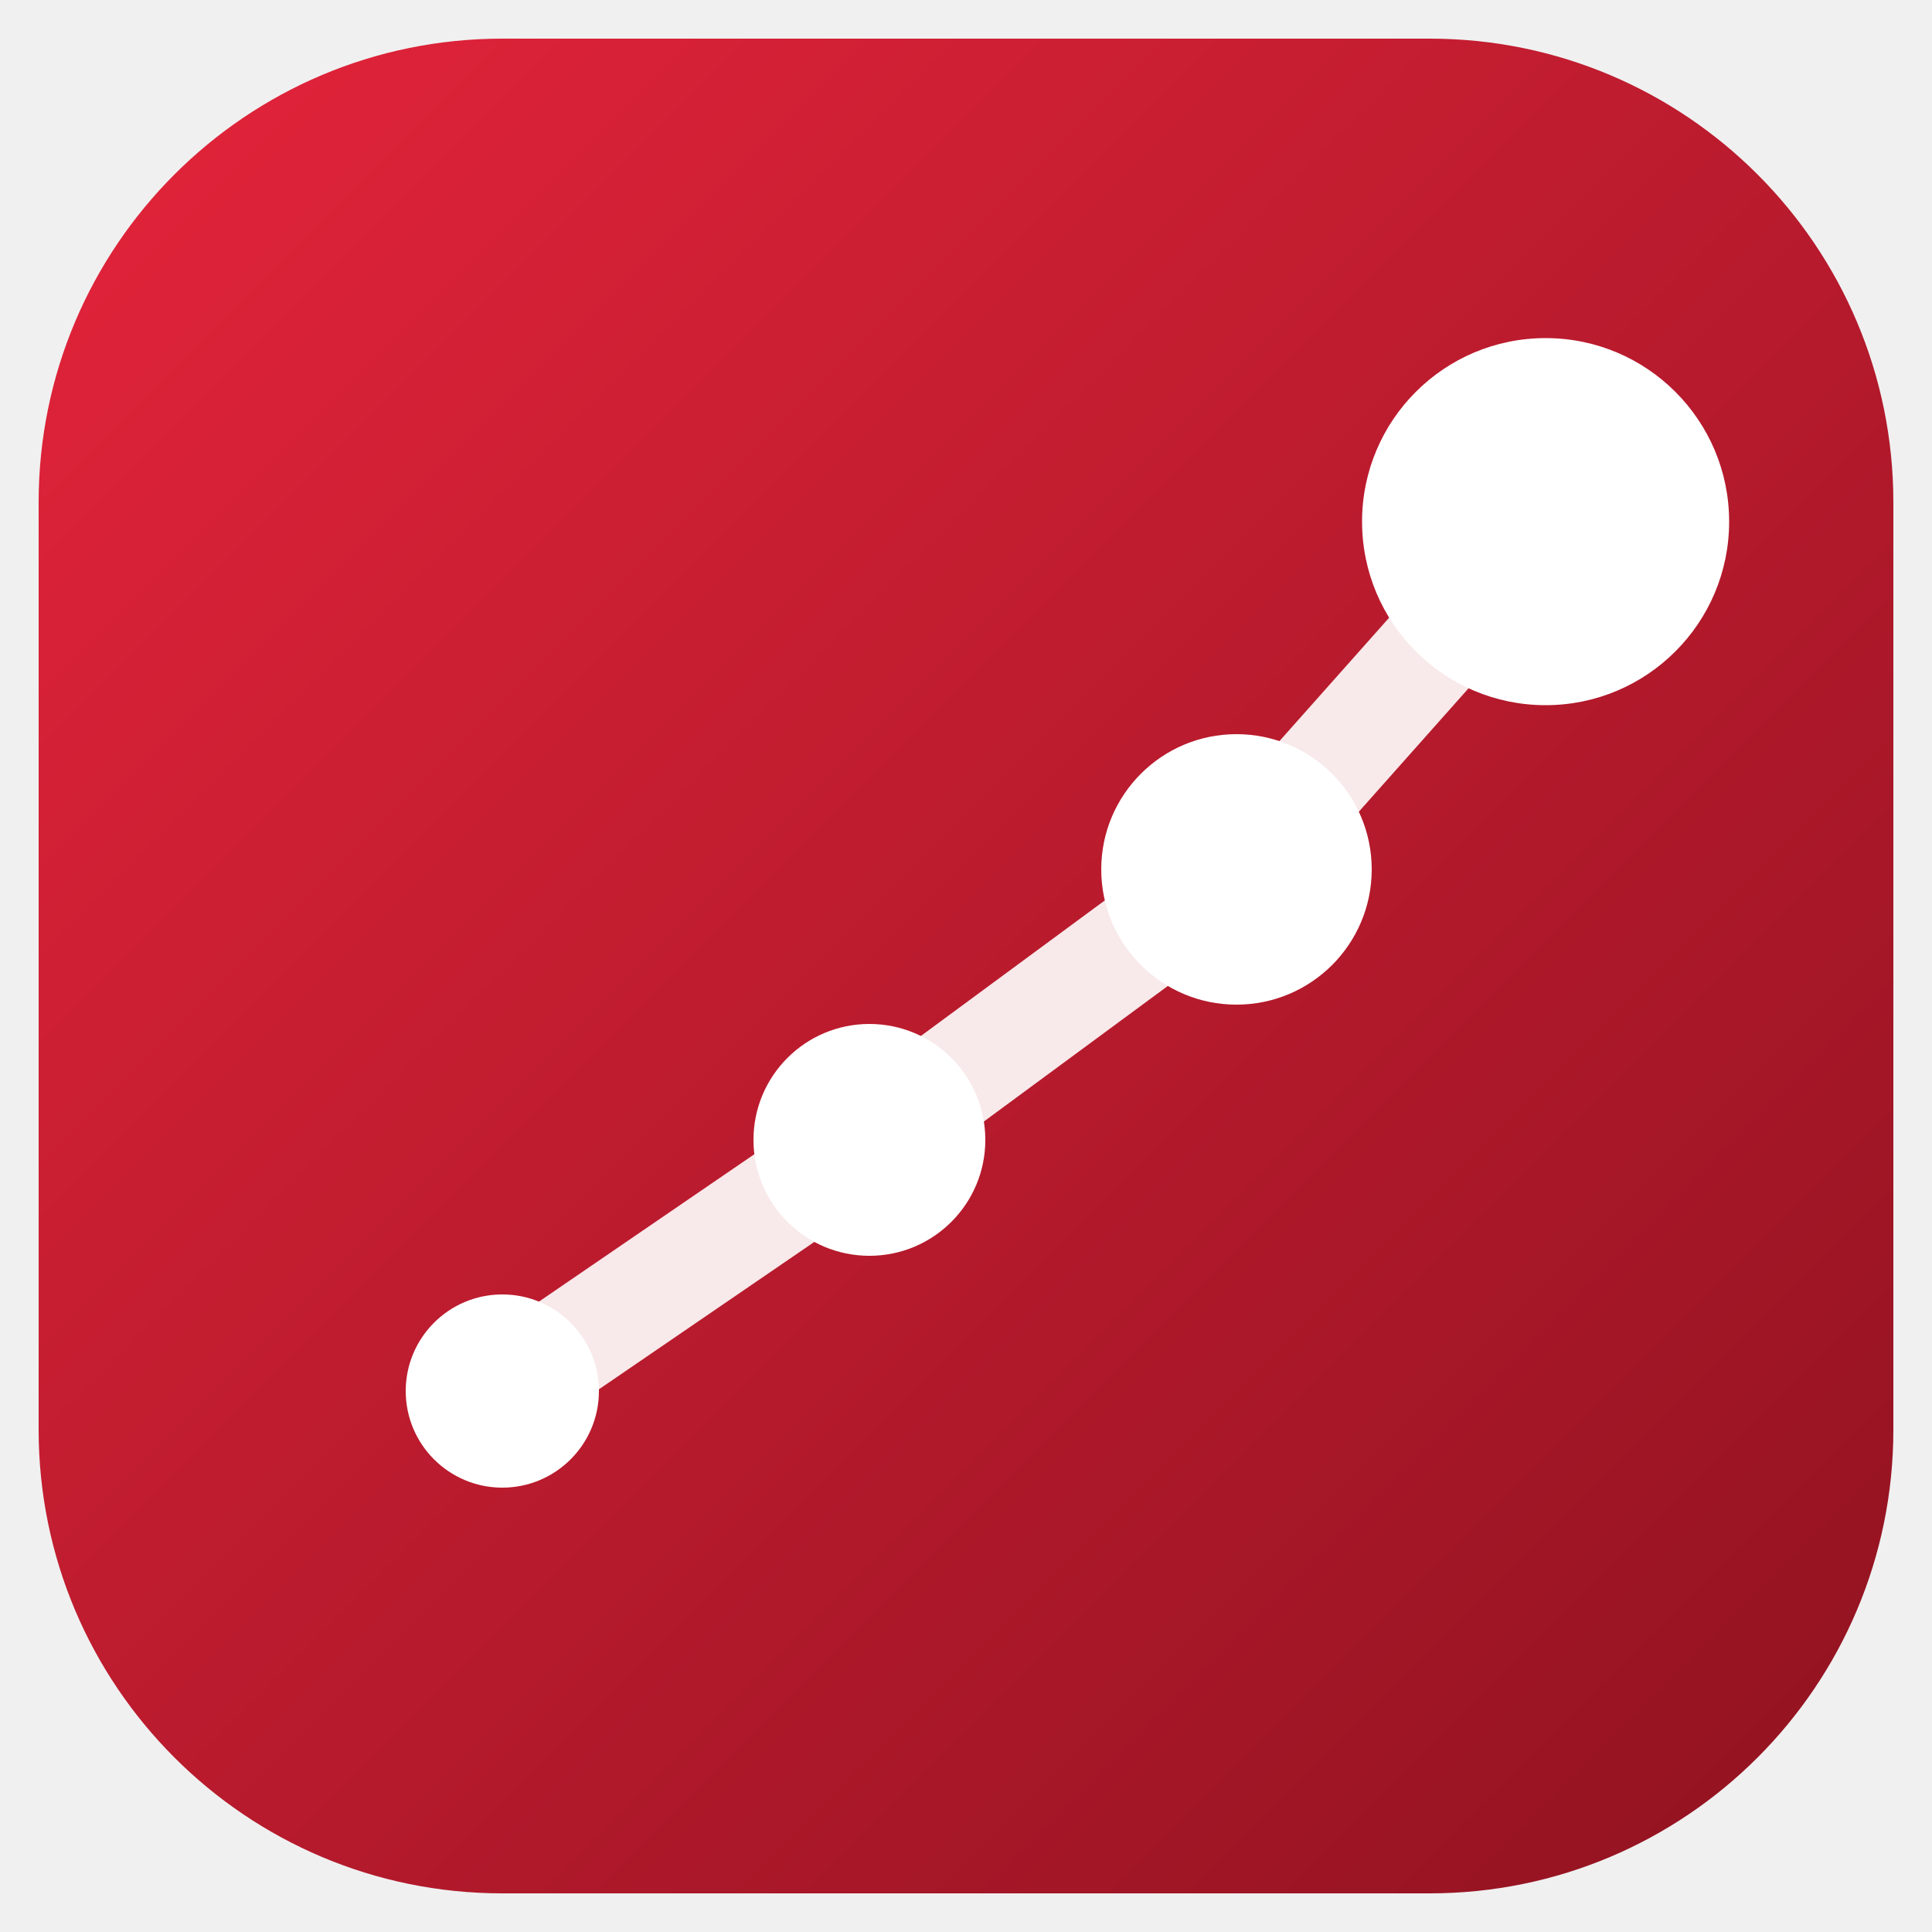
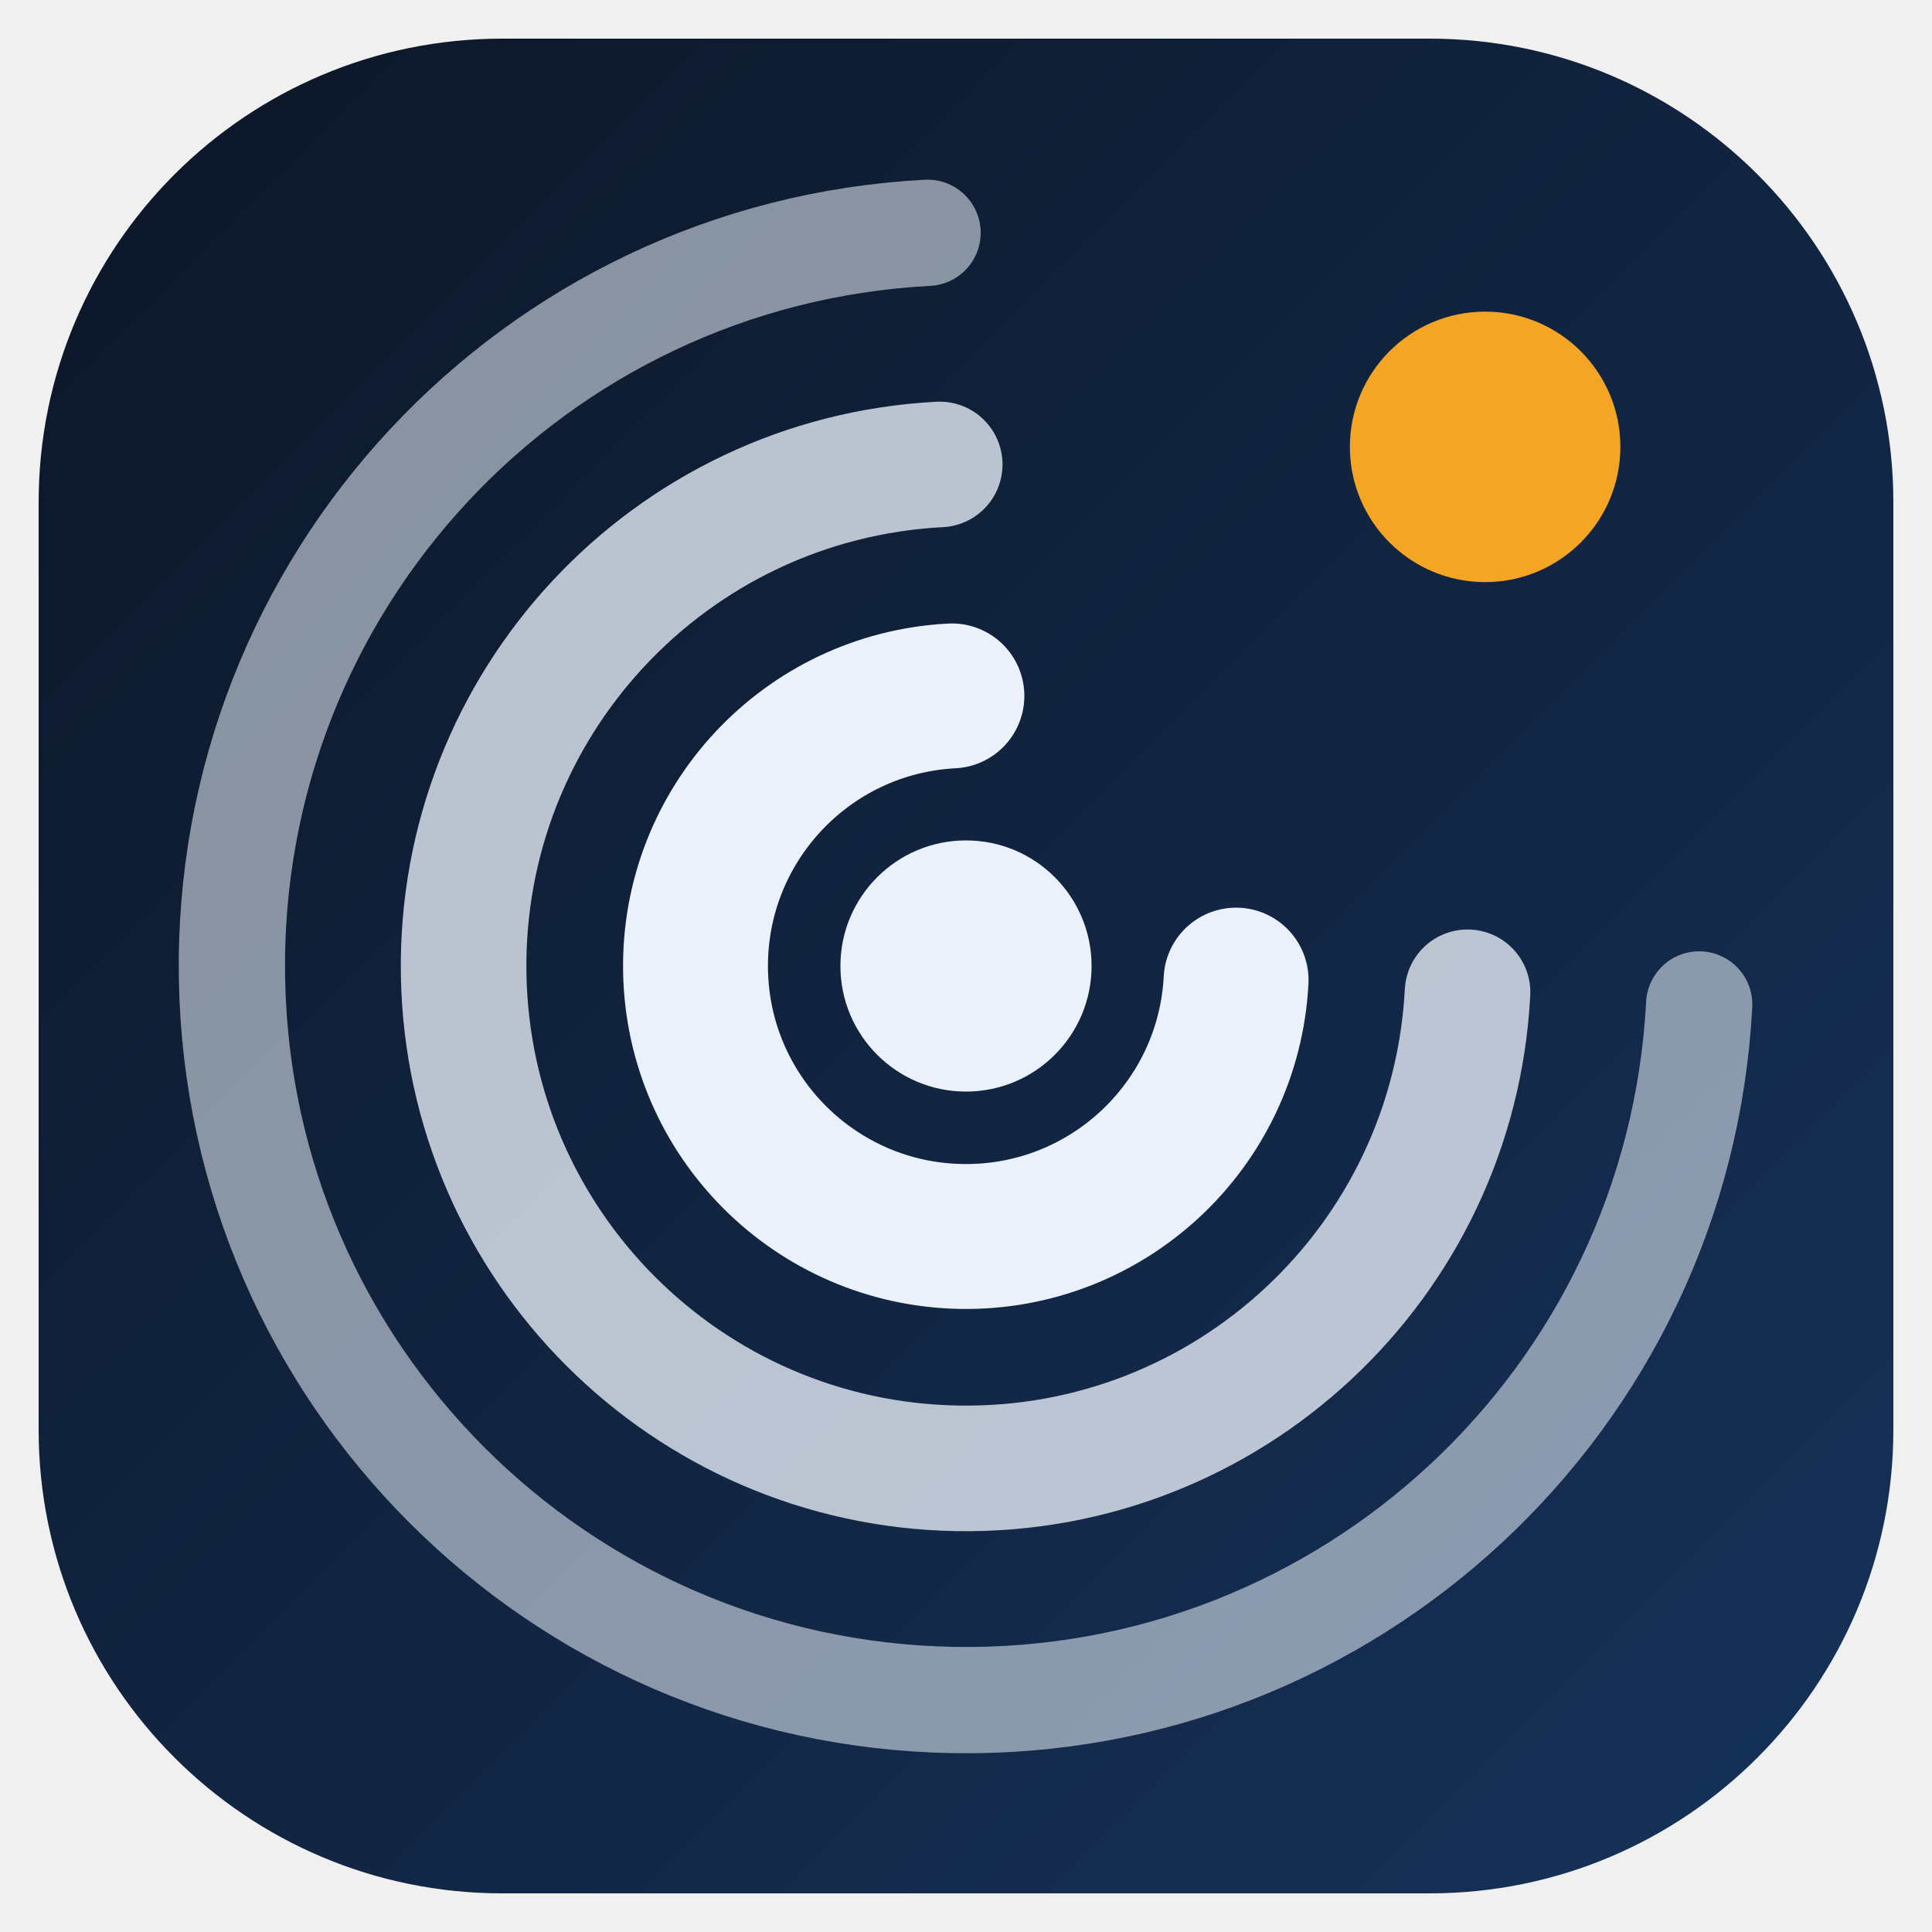
<svg xmlns="http://www.w3.org/2000/svg" viewBox="0 0 100 100" role="img" aria-label="EVRO">
  <defs>
-     <linearGradient id="t" x1="0" y1="0" x2="1" y2="1">
-       <stop offset="0" stop-color="#E5243B" />
-       <stop offset="1" stop-color="#8F1220" />
+     <linearGradient id="f" x1="0" y1="0" x2="1" y2="1">
+       <stop offset="0" stop-color="#0C1626" />
+       <stop offset="1" stop-color="#16325A" />
    </linearGradient>
  </defs>
-   <rect x="2" y="2" width="96" height="96" rx="24" fill="url(#t)" />
-   <polyline points="26,72 45,59 64,45 80,27" fill="none" stroke="#fff" stroke-width="5.5" stroke-linecap="round" stroke-linejoin="round" opacity="0.9" />
-   <circle cx="26" cy="72" r="5" fill="#fff" />
-   <circle cx="45" cy="59" r="6" fill="#fff" />
-   <circle cx="64" cy="45" r="7" fill="#fff" />
-   <circle cx="80" cy="27" r="9.5" fill="#fff" />
+   <rect x="2" y="2" width="96" height="96" rx="24" fill="url(#f)" />
+   <path d="M 63.98 50.73 A 14 14 0 1 1 49.27 36.02" fill="none" stroke="#EAF1FA" stroke-width="7.5" stroke-linecap="round" />
+   <path d="M 75.96 51.36 A 26 26 0 1 1 48.64 24.04" fill="none" stroke="#EAF1FA" stroke-width="6.5" stroke-linecap="round" opacity="0.78" />
+   <path d="M 87.95 51.99 A 38 38 0 1 1 48.01 12.05" fill="none" stroke="#EAF1FA" stroke-width="5.5" stroke-linecap="round" opacity="0.56" />
+   <circle cx="50" cy="50" r="6.5" fill="#EAF1FA" />
+   <circle cx="76.87" cy="23.13" r="7" fill="#F5A524" />
</svg>
